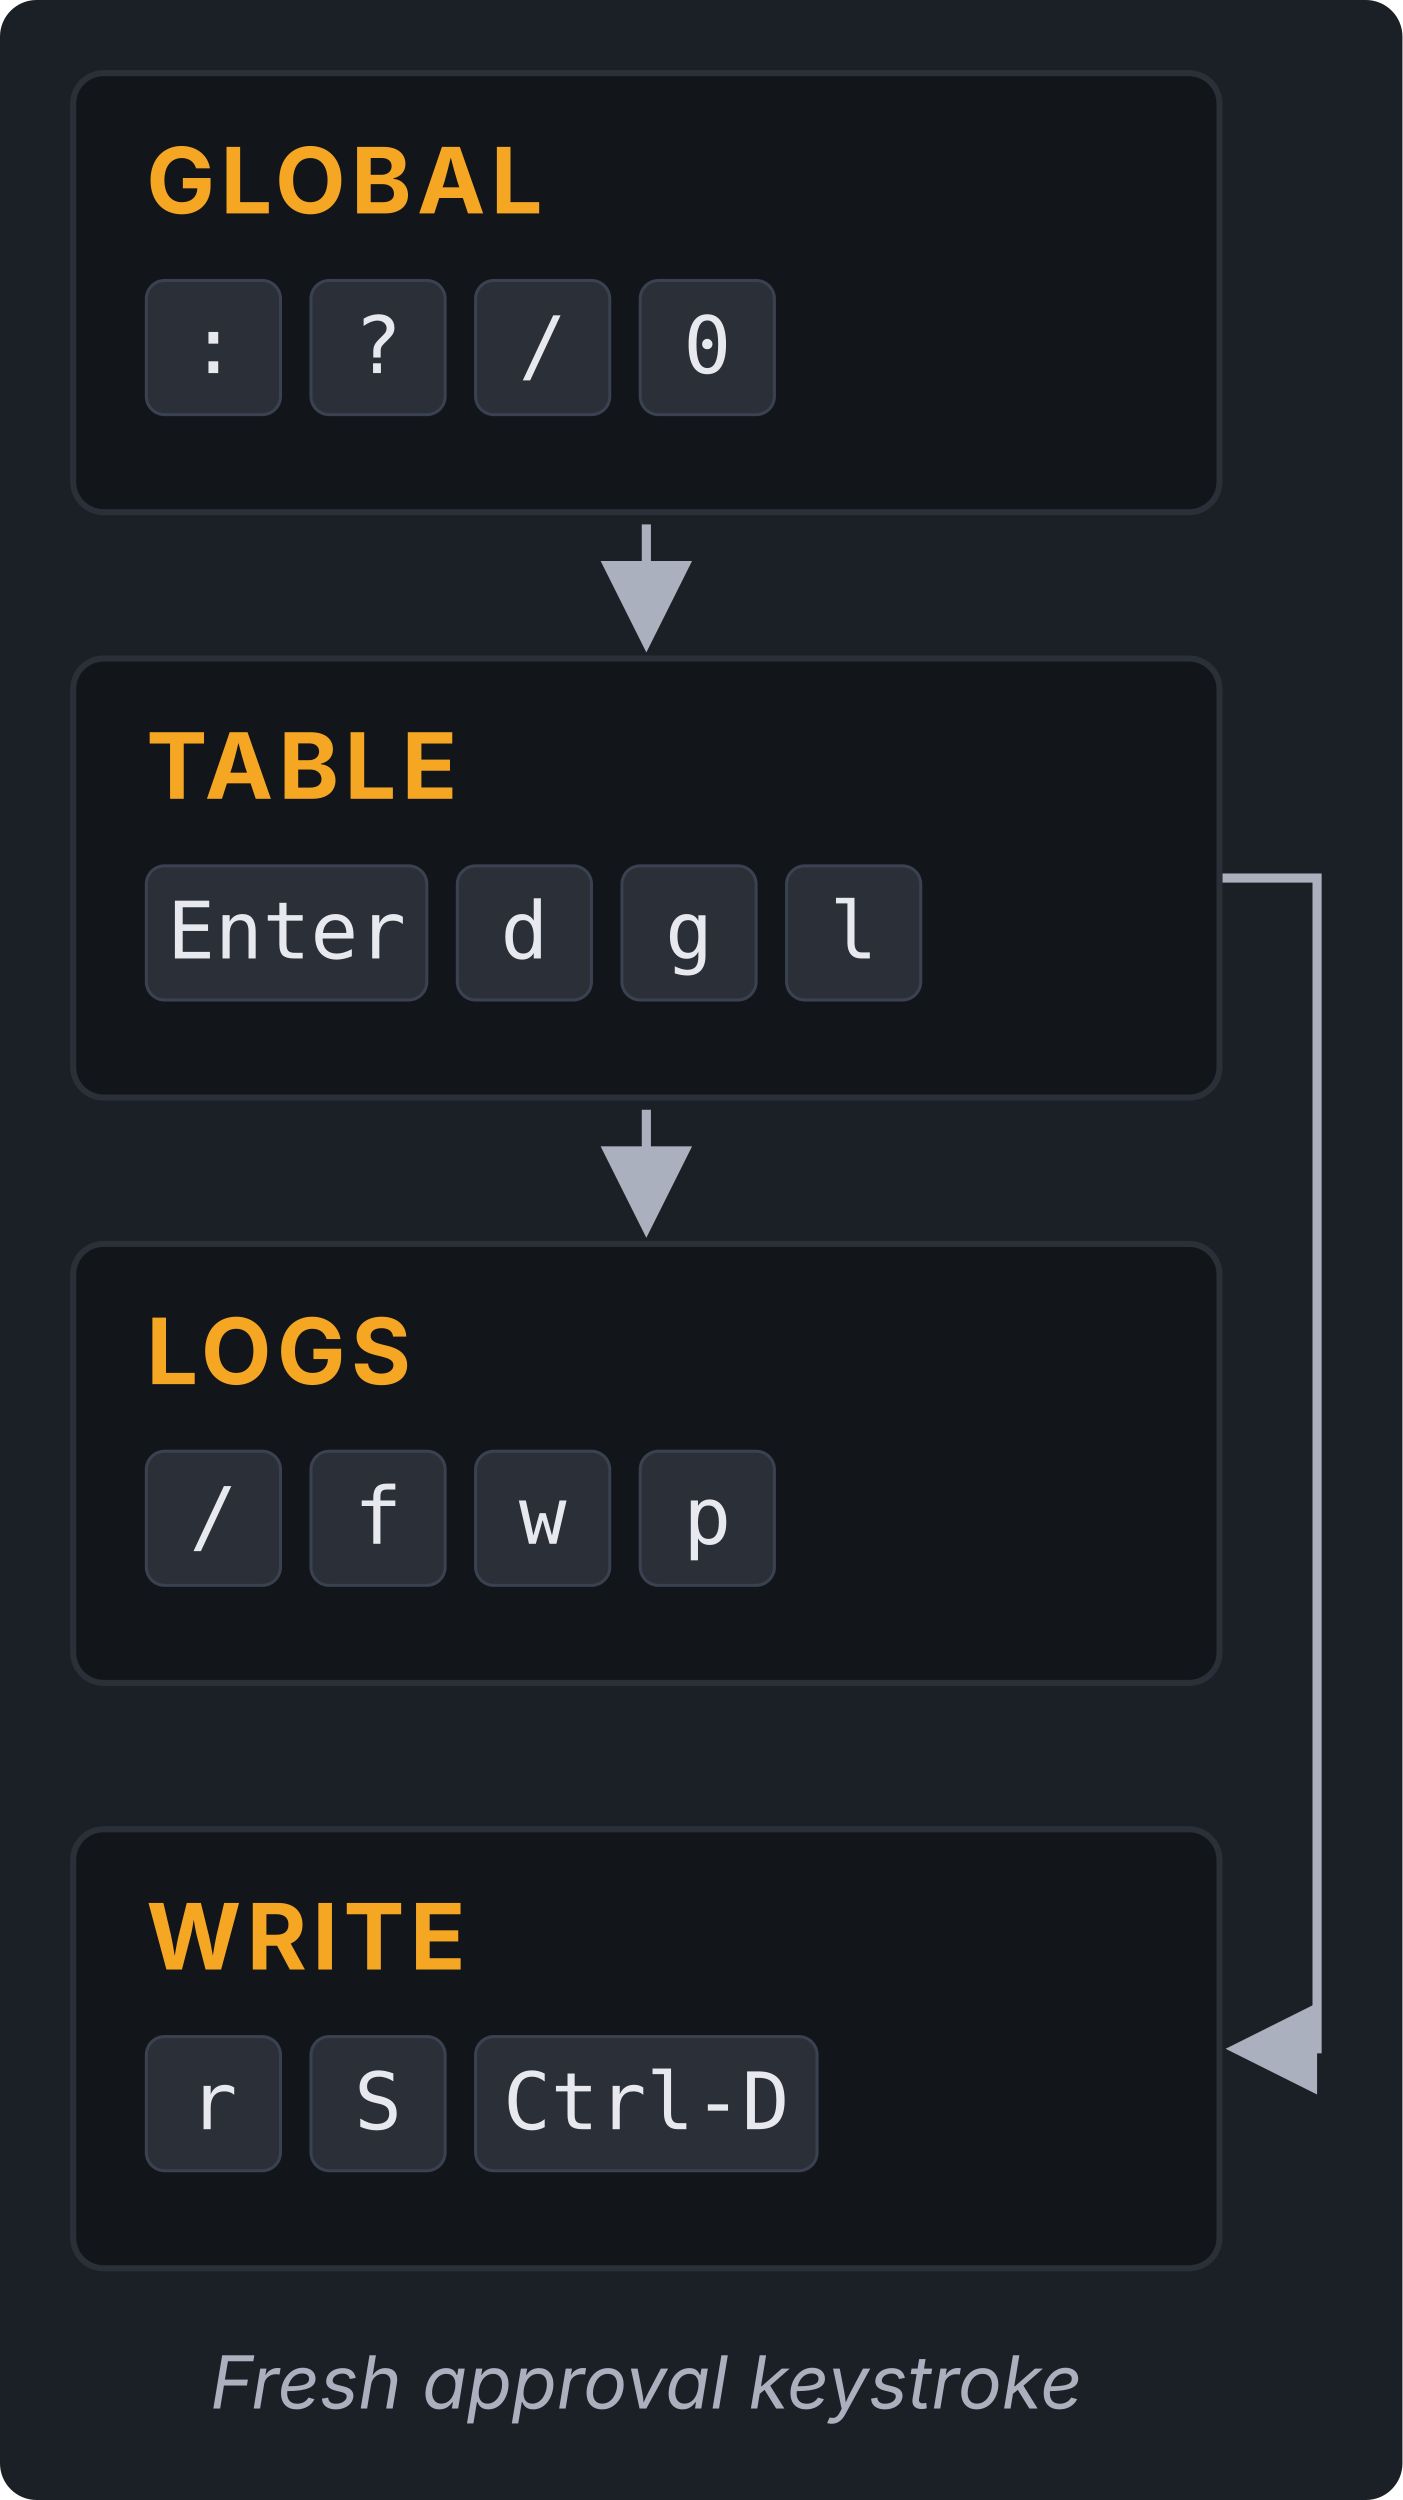
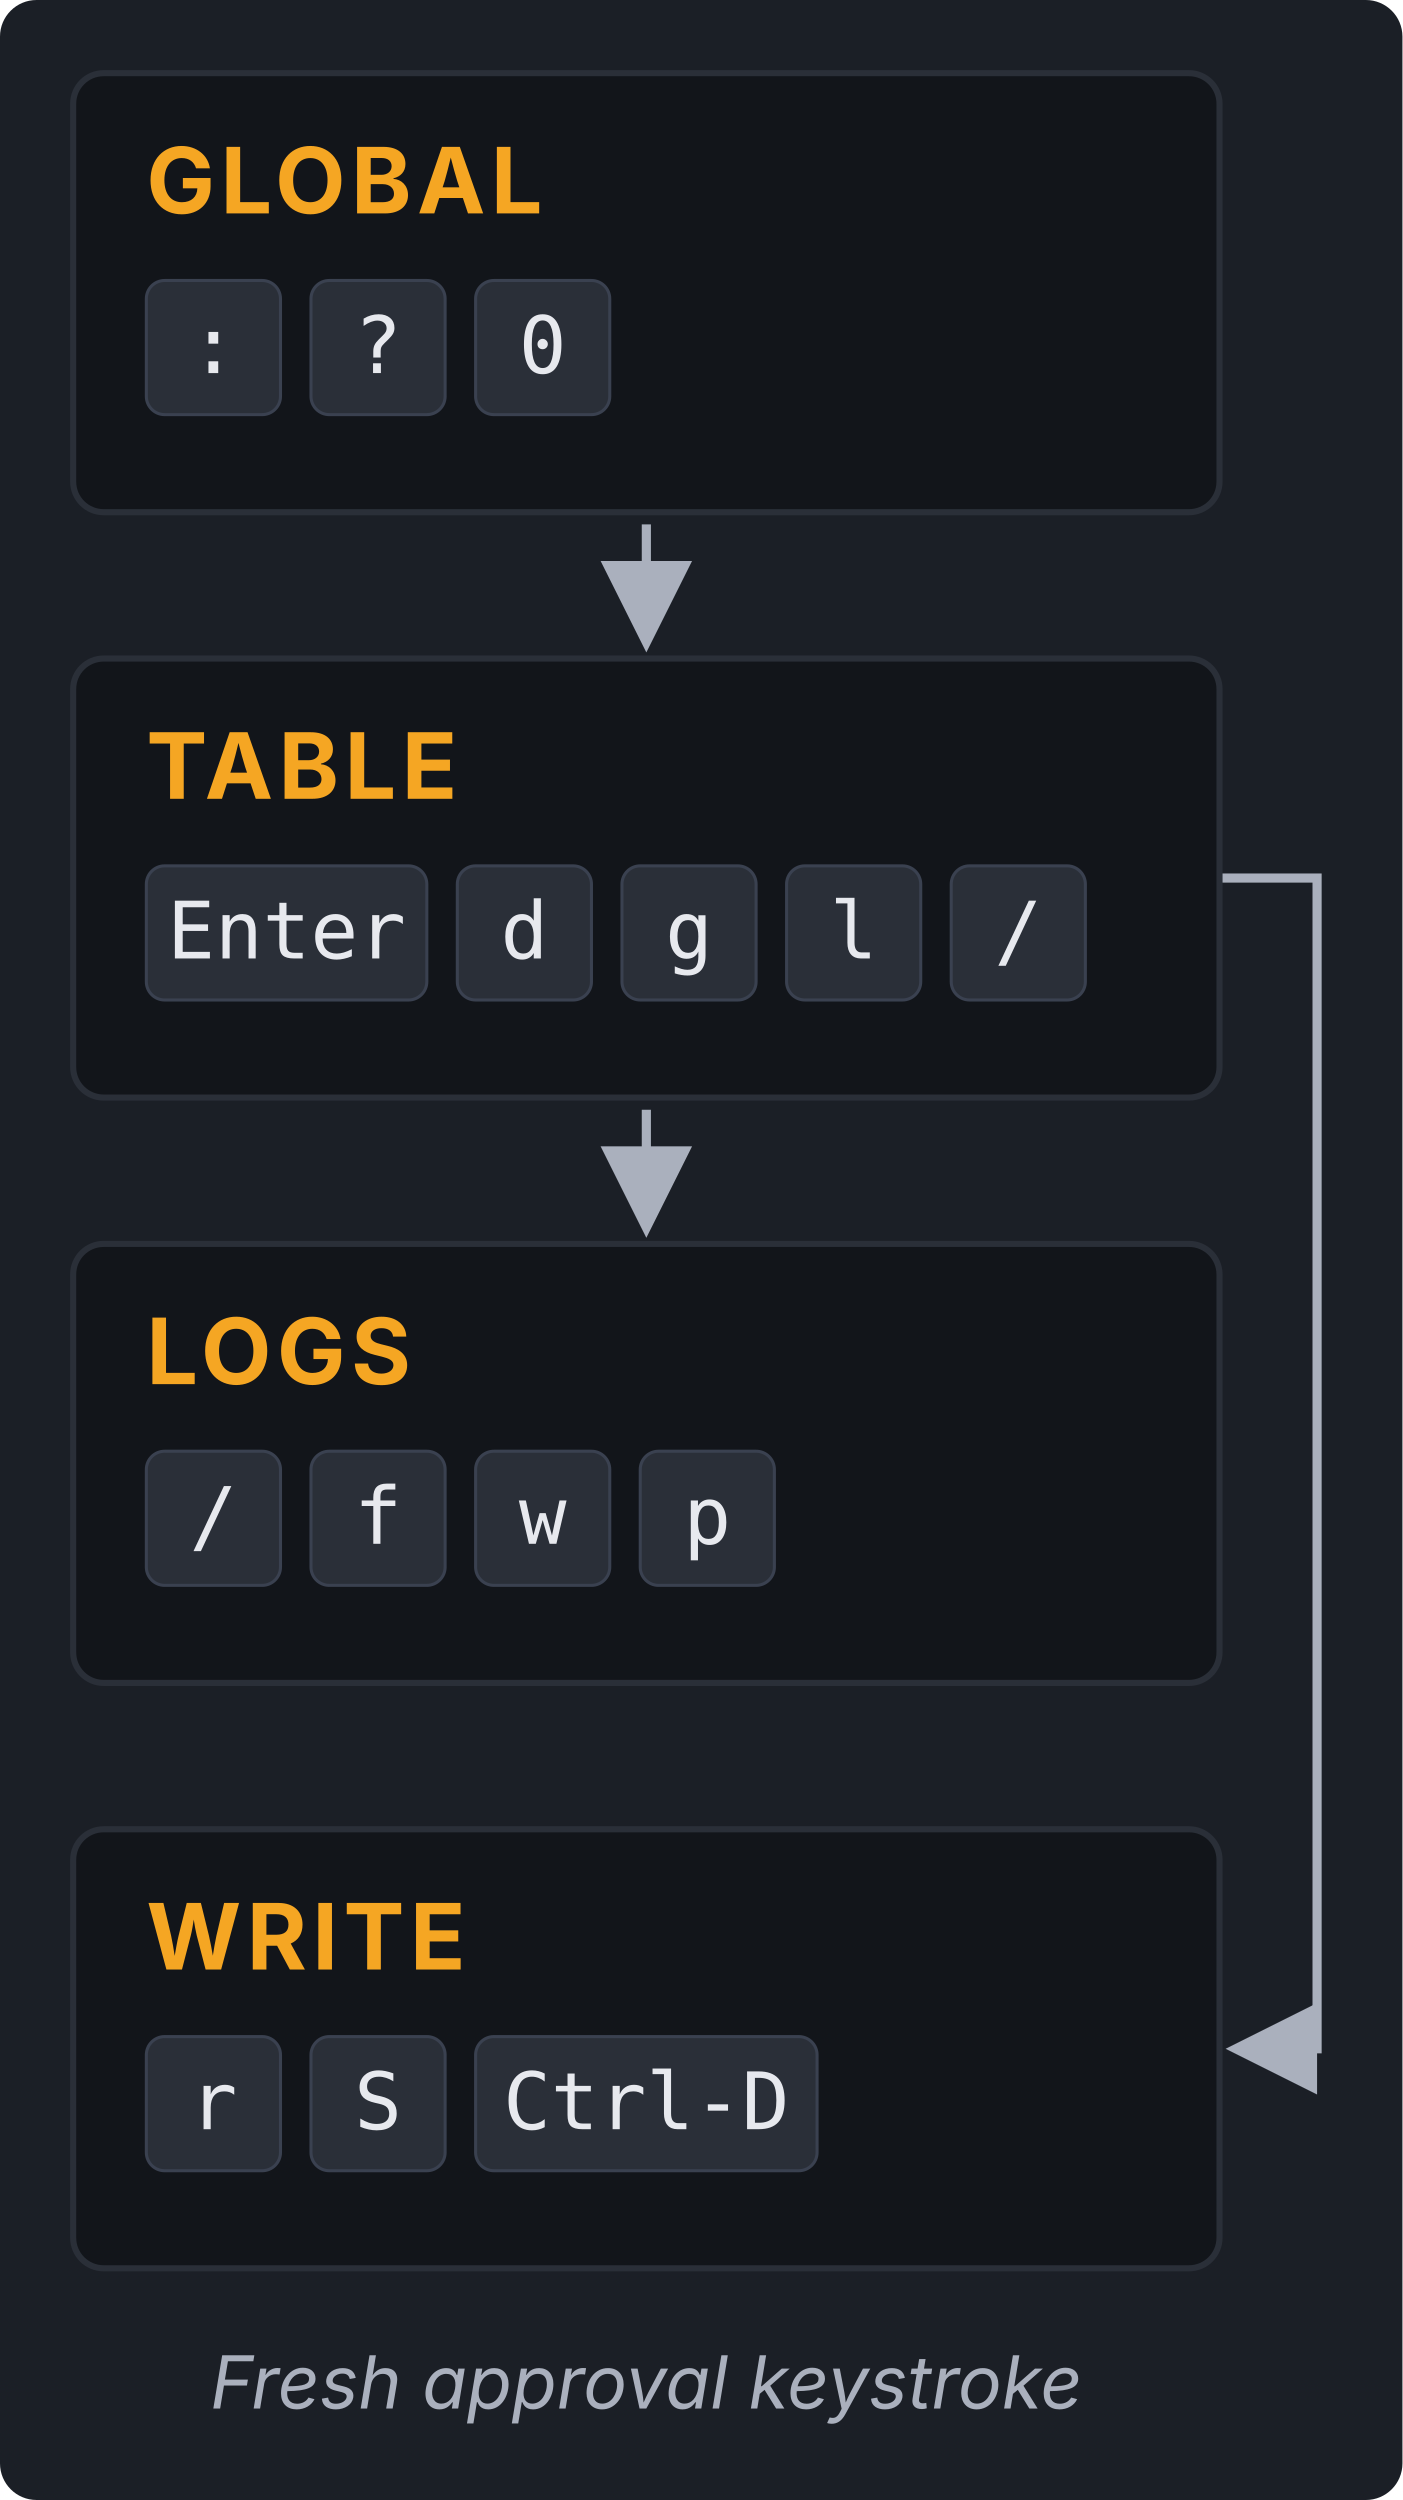
<svg xmlns="http://www.w3.org/2000/svg" viewBox="0 0 460 820" role="img" aria-labelledby="keymap-title keymap-desc">
  <style>
    :root {
      font-family: system-ui, -apple-system, "Segoe UI", sans-serif;
    }
    .keymap-bg { fill: #1b1f26; }
    .keymap-box { fill: #12151a; stroke: #2a2f38; stroke-width: 2; }
    .keymap-heading { fill: #f5a623; font-size: 30px; font-weight: 700; letter-spacing: 0.06em; }
    .keymap-chip { fill: #2a2f38; stroke: #3a4150; stroke-width: 1; }
    .keymap-chip-text {
      fill: #e7e9ee;
      font-size: 26px;
      font-family: ui-monospace, SFMono-Regular, Menlo, Consolas, monospace;
      dominant-baseline: middle;
    }
    .keymap-arrow { stroke: #aab0bd; stroke-width: 3; fill: none; }
    .keymap-note { fill: #aab0bd; font-size: 24px; font-style: italic; }
  </style>
  <rect class="keymap-bg" x="0" y="0" width="460" height="820" rx="12" />
  <defs>
    <marker id="keymap-arrowhead" markerWidth="10" markerHeight="10" refX="8" refY="5" orient="auto">
      <path d="M0,0 L10,5 L0,10 Z" fill="#aab0bd" />
    </marker>
  </defs>
  <line class="keymap-arrow" x1="212" y1="172" x2="212" y2="208" marker-end="url(#keymap-arrowhead)" />
  <line class="keymap-arrow" x1="212" y1="364" x2="212" y2="400" marker-end="url(#keymap-arrowhead)" />
  <path class="keymap-arrow" d="M400,288 H432 V672 H408" marker-end="url(#keymap-arrowhead)" />
  <g>
    <rect class="keymap-box" x="24" y="24" width="376" height="144" rx="10" />
    <text class="keymap-heading" x="48" y="70">GLOBAL</text>
    <rect class="keymap-chip" x="48" y="92" width="44" height="44" rx="6" />
    <text class="keymap-chip-text" x="70" y="115" text-anchor="middle">:</text>
    <rect class="keymap-chip" x="102" y="92" width="44" height="44" rx="6" />
    <text class="keymap-chip-text" x="124" y="115" text-anchor="middle">?</text>
    <rect class="keymap-chip" x="156" y="92" width="44" height="44" rx="6" />
-     <text class="keymap-chip-text" x="178" y="115" text-anchor="middle">/</text>
-     <rect class="keymap-chip" x="210" y="92" width="44" height="44" rx="6" />
-     <text class="keymap-chip-text" x="232" y="115" text-anchor="middle">0</text>
+     <text class="keymap-chip-text" x="178" y="115" text-anchor="middle">0</text>
  </g>
  <g>
    <rect class="keymap-box" x="24" y="216" width="376" height="144" rx="10" />
    <text class="keymap-heading" x="48" y="262">TABLE</text>
    <rect class="keymap-chip" x="48" y="284" width="92" height="44" rx="6" />
    <text class="keymap-chip-text" x="94" y="307" text-anchor="middle">Enter</text>
    <rect class="keymap-chip" x="150" y="284" width="44" height="44" rx="6" />
    <text class="keymap-chip-text" x="172" y="307" text-anchor="middle">d</text>
    <rect class="keymap-chip" x="204" y="284" width="44" height="44" rx="6" />
    <text class="keymap-chip-text" x="226" y="307" text-anchor="middle">g</text>
    <rect class="keymap-chip" x="258" y="284" width="44" height="44" rx="6" />
    <text class="keymap-chip-text" x="280" y="307" text-anchor="middle">l</text>
+     <rect class="keymap-chip" x="312" y="284" width="44" height="44" rx="6" />
+     <text class="keymap-chip-text" x="334" y="307" text-anchor="middle">/</text>
  </g>
  <g>
    <rect class="keymap-box" x="24" y="408" width="376" height="144" rx="10" />
    <text class="keymap-heading" x="48" y="454">LOGS</text>
    <rect class="keymap-chip" x="48" y="476" width="44" height="44" rx="6" />
    <text class="keymap-chip-text" x="70" y="499" text-anchor="middle">/</text>
    <rect class="keymap-chip" x="102" y="476" width="44" height="44" rx="6" />
    <text class="keymap-chip-text" x="124" y="499" text-anchor="middle">f</text>
    <rect class="keymap-chip" x="156" y="476" width="44" height="44" rx="6" />
    <text class="keymap-chip-text" x="178" y="499" text-anchor="middle">w</text>
    <rect class="keymap-chip" x="210" y="476" width="44" height="44" rx="6" />
    <text class="keymap-chip-text" x="232" y="499" text-anchor="middle">p</text>
  </g>
  <g>
    <rect class="keymap-box" x="24" y="600" width="376" height="144" rx="10" />
    <text class="keymap-heading" x="48" y="646">WRITE</text>
    <rect class="keymap-chip" x="48" y="668" width="44" height="44" rx="6" />
    <text class="keymap-chip-text" x="70" y="691" text-anchor="middle">r</text>
    <rect class="keymap-chip" x="102" y="668" width="44" height="44" rx="6" />
    <text class="keymap-chip-text" x="124" y="691" text-anchor="middle">S</text>
    <rect class="keymap-chip" x="156" y="668" width="112" height="44" rx="6" />
    <text class="keymap-chip-text" x="212" y="691" text-anchor="middle">Ctrl-D</text>
  </g>
  <text class="keymap-note" x="212" y="790" text-anchor="middle">Fresh approval keystroke</text>
</svg>
